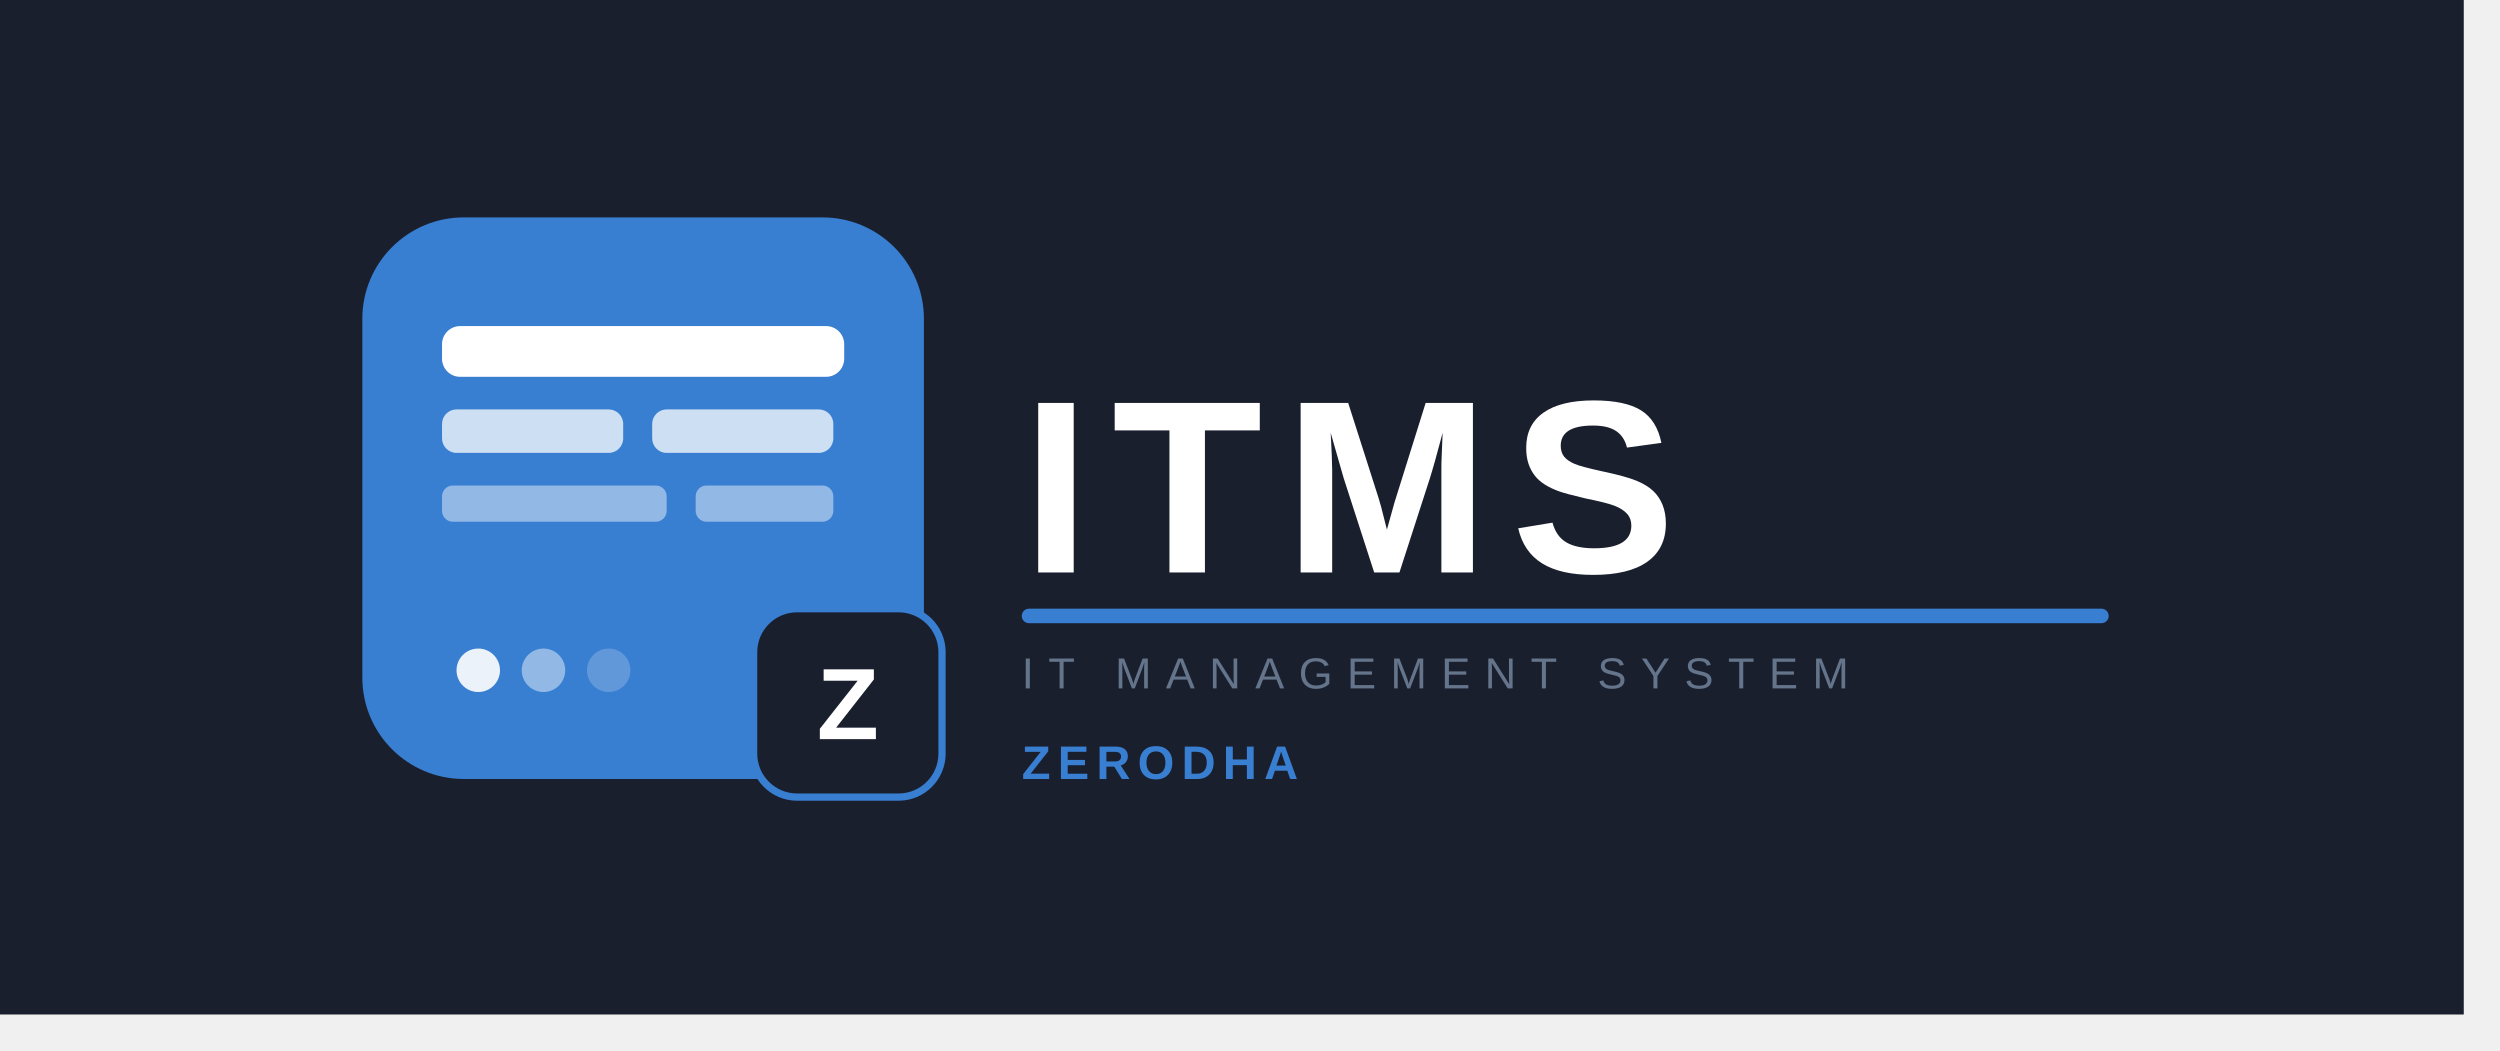
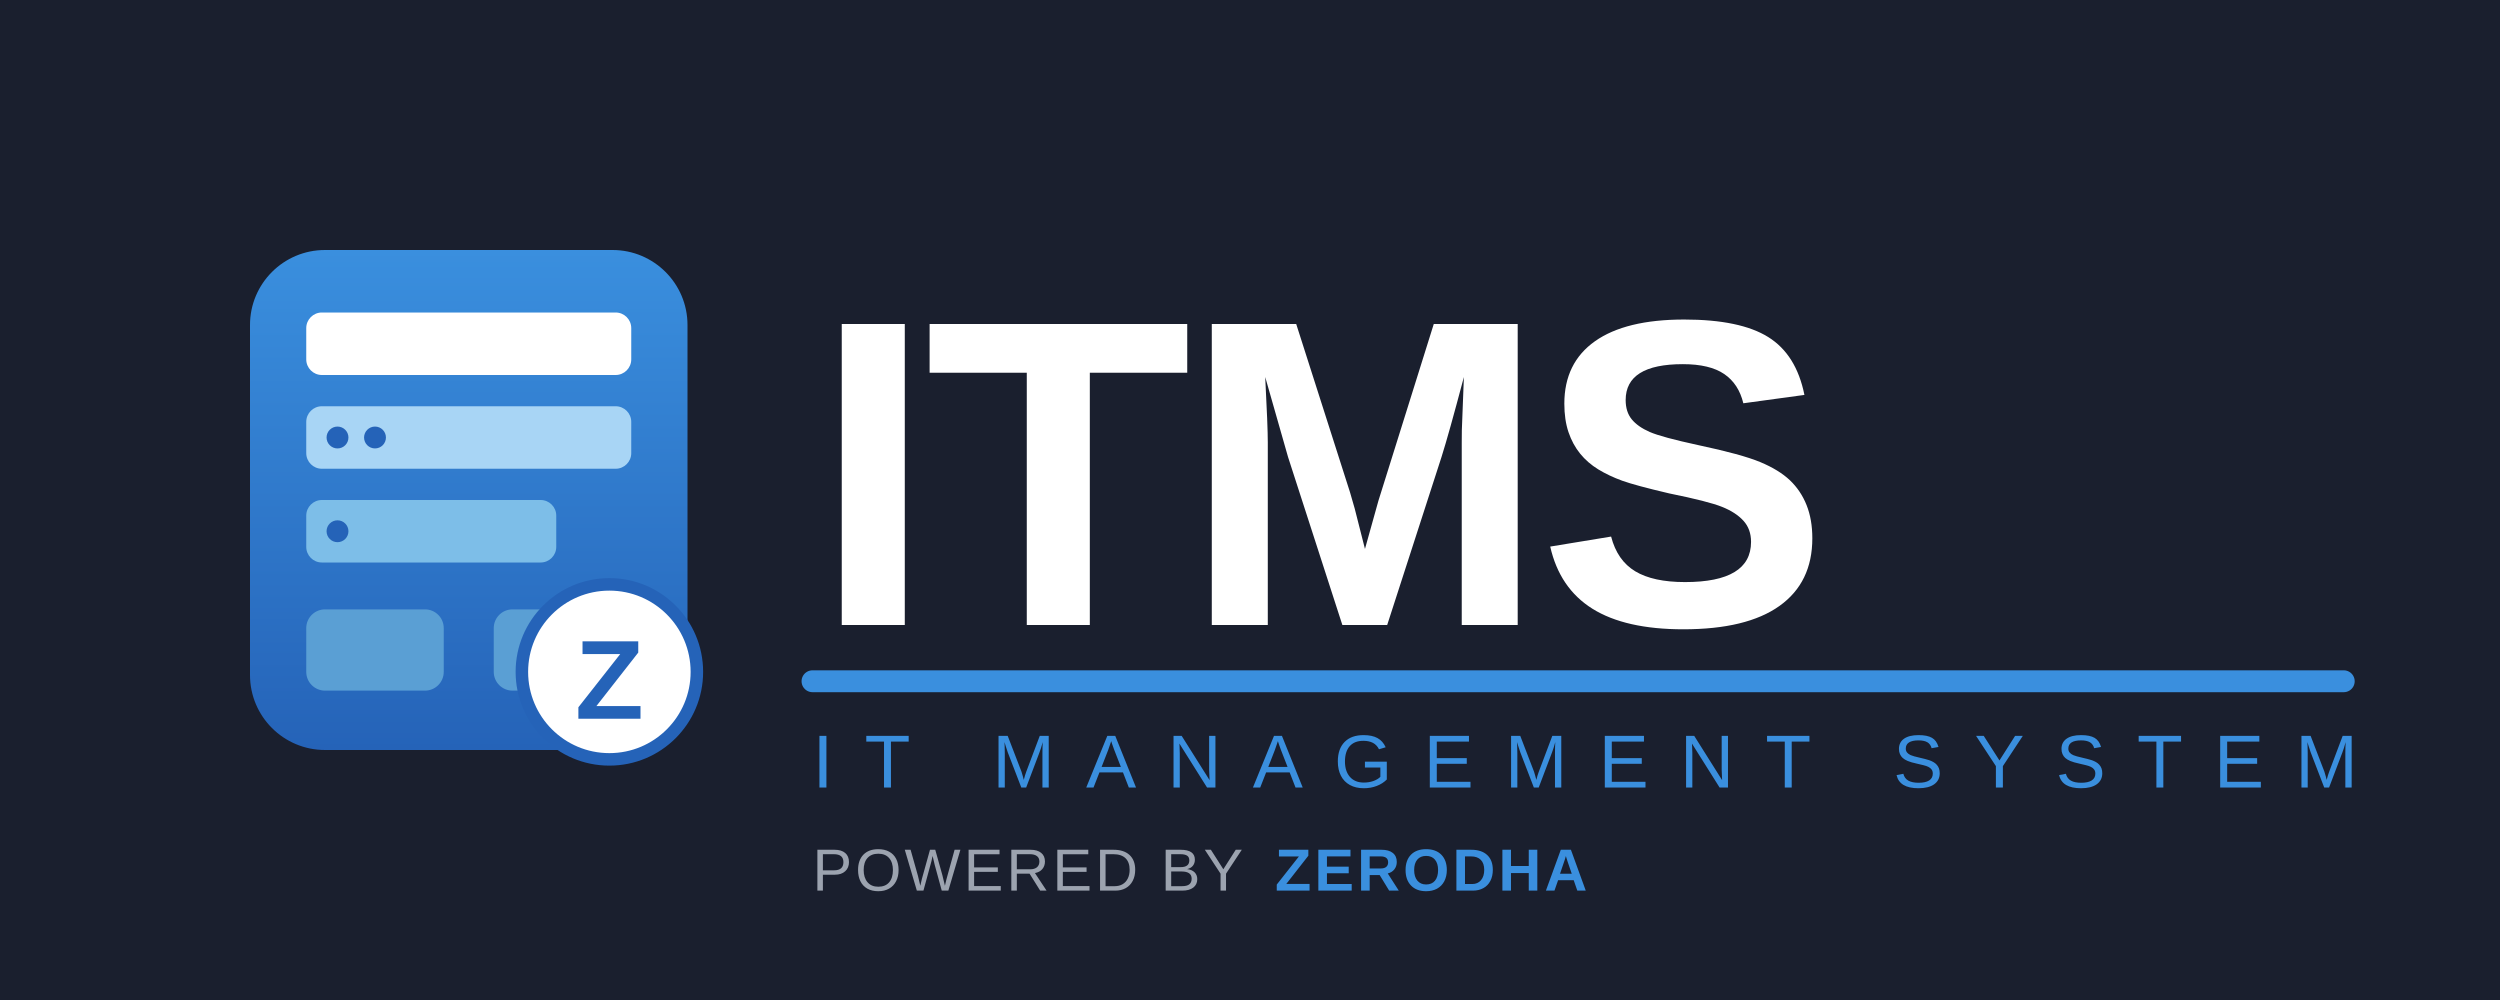
- <svg xmlns="http://www.w3.org/2000/svg" width="690" height="290" viewBox="0 0 690 290" role="img">
-   <rect x="0" y="0" width="680" height="280" fill="#1A1F2E" />
-   <rect x="100" y="60" width="155" height="155" rx="28" fill="#387ED1" />
-   <rect x="122" y="90" width="111" height="14" rx="5" fill="white" />
-   <rect x="122" y="113" width="50" height="12" rx="4" fill="white" fill-opacity="0.75" />
-   <rect x="180" y="113" width="50" height="12" rx="4" fill="white" fill-opacity="0.75" />
-   <rect x="122" y="134" width="62" height="10" rx="3" fill="white" fill-opacity="0.45" />
-   <rect x="192" y="134" width="38" height="10" rx="3" fill="white" fill-opacity="0.45" />
-   <circle cx="132" cy="185" r="6" fill="white" fill-opacity="0.9" />
-   <circle cx="150" cy="185" r="6" fill="white" fill-opacity="0.45" />
-   <circle cx="168" cy="185" r="6" fill="white" fill-opacity="0.2" />
-   <rect x="208" y="168" width="52" height="52" rx="12" fill="#1A1F2E" stroke="#387ED1" stroke-width="2" />
-   <text x="234" y="204" font-family="'Arial Black', Arial, sans-serif" font-size="28" font-weight="900" fill="white" text-anchor="middle">Z</text>
-   <text x="282" y="158" font-family="'Arial Black', Arial, sans-serif" font-size="68" font-weight="900" fill="white" letter-spacing="6">ITMS</text>
-   <rect x="282" y="168" width="300" height="4" rx="2" fill="#387ED1" />
-   <text x="282" y="190" font-family="Arial, sans-serif" font-size="12" fill="#64748B" letter-spacing="4">IT MANAGEMENT SYSTEM</text>
-   <text x="282" y="215" font-family="'Arial Black', Arial, sans-serif" font-size="13" font-weight="900" fill="#387ED1" letter-spacing="2">ZERODHA</text>
+ <svg xmlns="http://www.w3.org/2000/svg" width="800" height="320" viewBox="0 0 800 320" fill="none">
+   <rect width="800" height="320" fill="#1A1F2E" />
+   <g transform="translate(80, 80)">
+     <defs>
+       <linearGradient id="serverGradientDark" x1="0%" y1="0%" x2="0%" y2="100%">
+         <stop offset="0%" style="stop-color:#3A8FDE;stop-opacity:1" />
+         <stop offset="100%" style="stop-color:#2563B8;stop-opacity:1" />
+       </linearGradient>
+     </defs>
+     <rect x="0" y="0" width="140" height="160" rx="24" fill="url(#serverGradientDark)" />
+     <rect x="18" y="20" width="104" height="20" rx="5" fill="#FFFFFF" />
+     <rect x="18" y="50" width="104" height="20" rx="5" fill="#A8D5F5" />
+     <rect x="18" y="80" width="80" height="20" rx="5" fill="#7DBEE8" />
+     <rect x="18" y="115" width="44" height="26" rx="6" fill="#5A9FD4" />
+     <rect x="78" y="115" width="44" height="26" rx="6" fill="#5A9FD4" />
+     <circle cx="28" cy="60" r="3.5" fill="#2563B8" />
+     <circle cx="40" cy="60" r="3.5" fill="#2563B8" />
+     <circle cx="28" cy="90" r="3.5" fill="#2563B8" />
+     <circle cx="115" cy="135" r="28" fill="white" stroke="#2563B8" stroke-width="4" />
+     <text x="115" y="150" font-family="Arial, sans-serif" font-size="36" font-weight="bold" fill="#2563B8" text-anchor="middle">Z</text>
+   </g>
+   <text x="260" y="200" font-family="Arial, sans-serif" font-size="140" font-weight="900" fill="#FFFFFF" letter-spacing="-3">ITMS</text>
+   <line x1="260" y1="218" x2="750" y2="218" stroke="#3A8FDE" stroke-width="7" stroke-linecap="round" />
+   <text x="260" y="252" font-family="Arial, sans-serif" font-size="24" font-weight="400" fill="#3A8FDE" letter-spacing="10">IT MANAGEMENT SYSTEM</text>
+   <text x="260" y="285" font-family="Arial, sans-serif" font-size="19" font-weight="400" fill="#9CA3AF" letter-spacing="1">POWERED BY </text>
+   <text x="408" y="285" font-family="Arial, sans-serif" font-size="19" font-weight="700" fill="#3A8FDE" letter-spacing="1">ZERODHA</text>
</svg>
